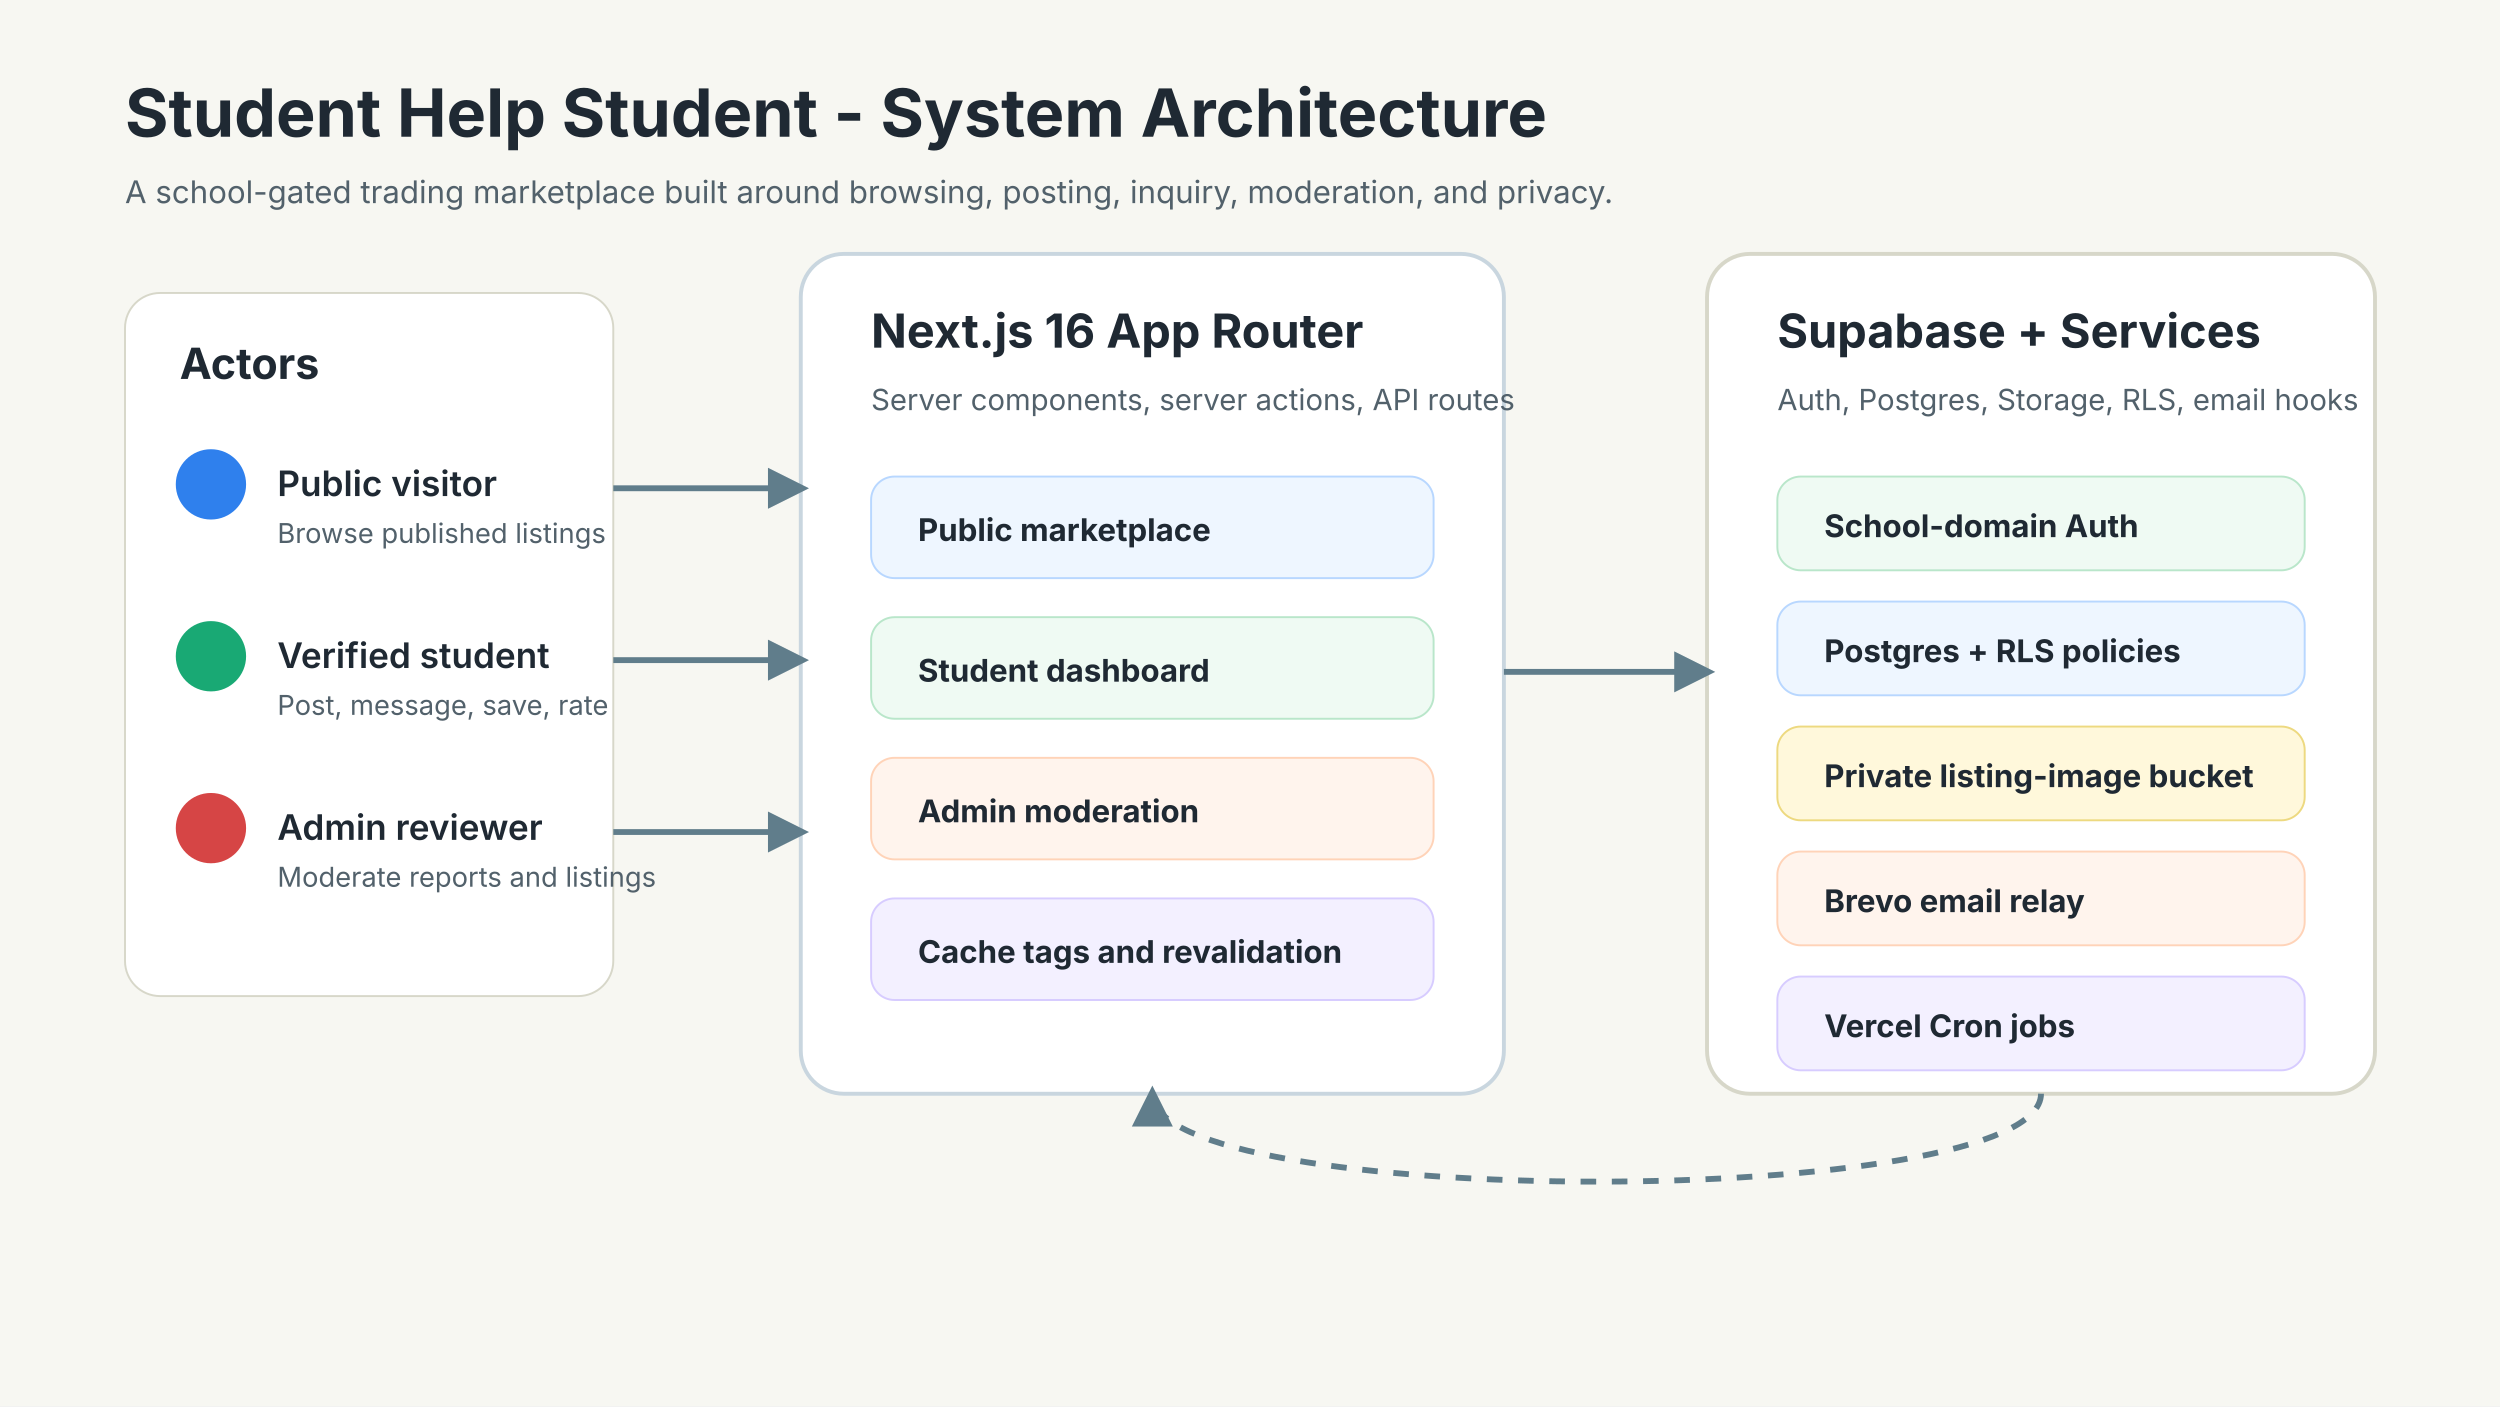
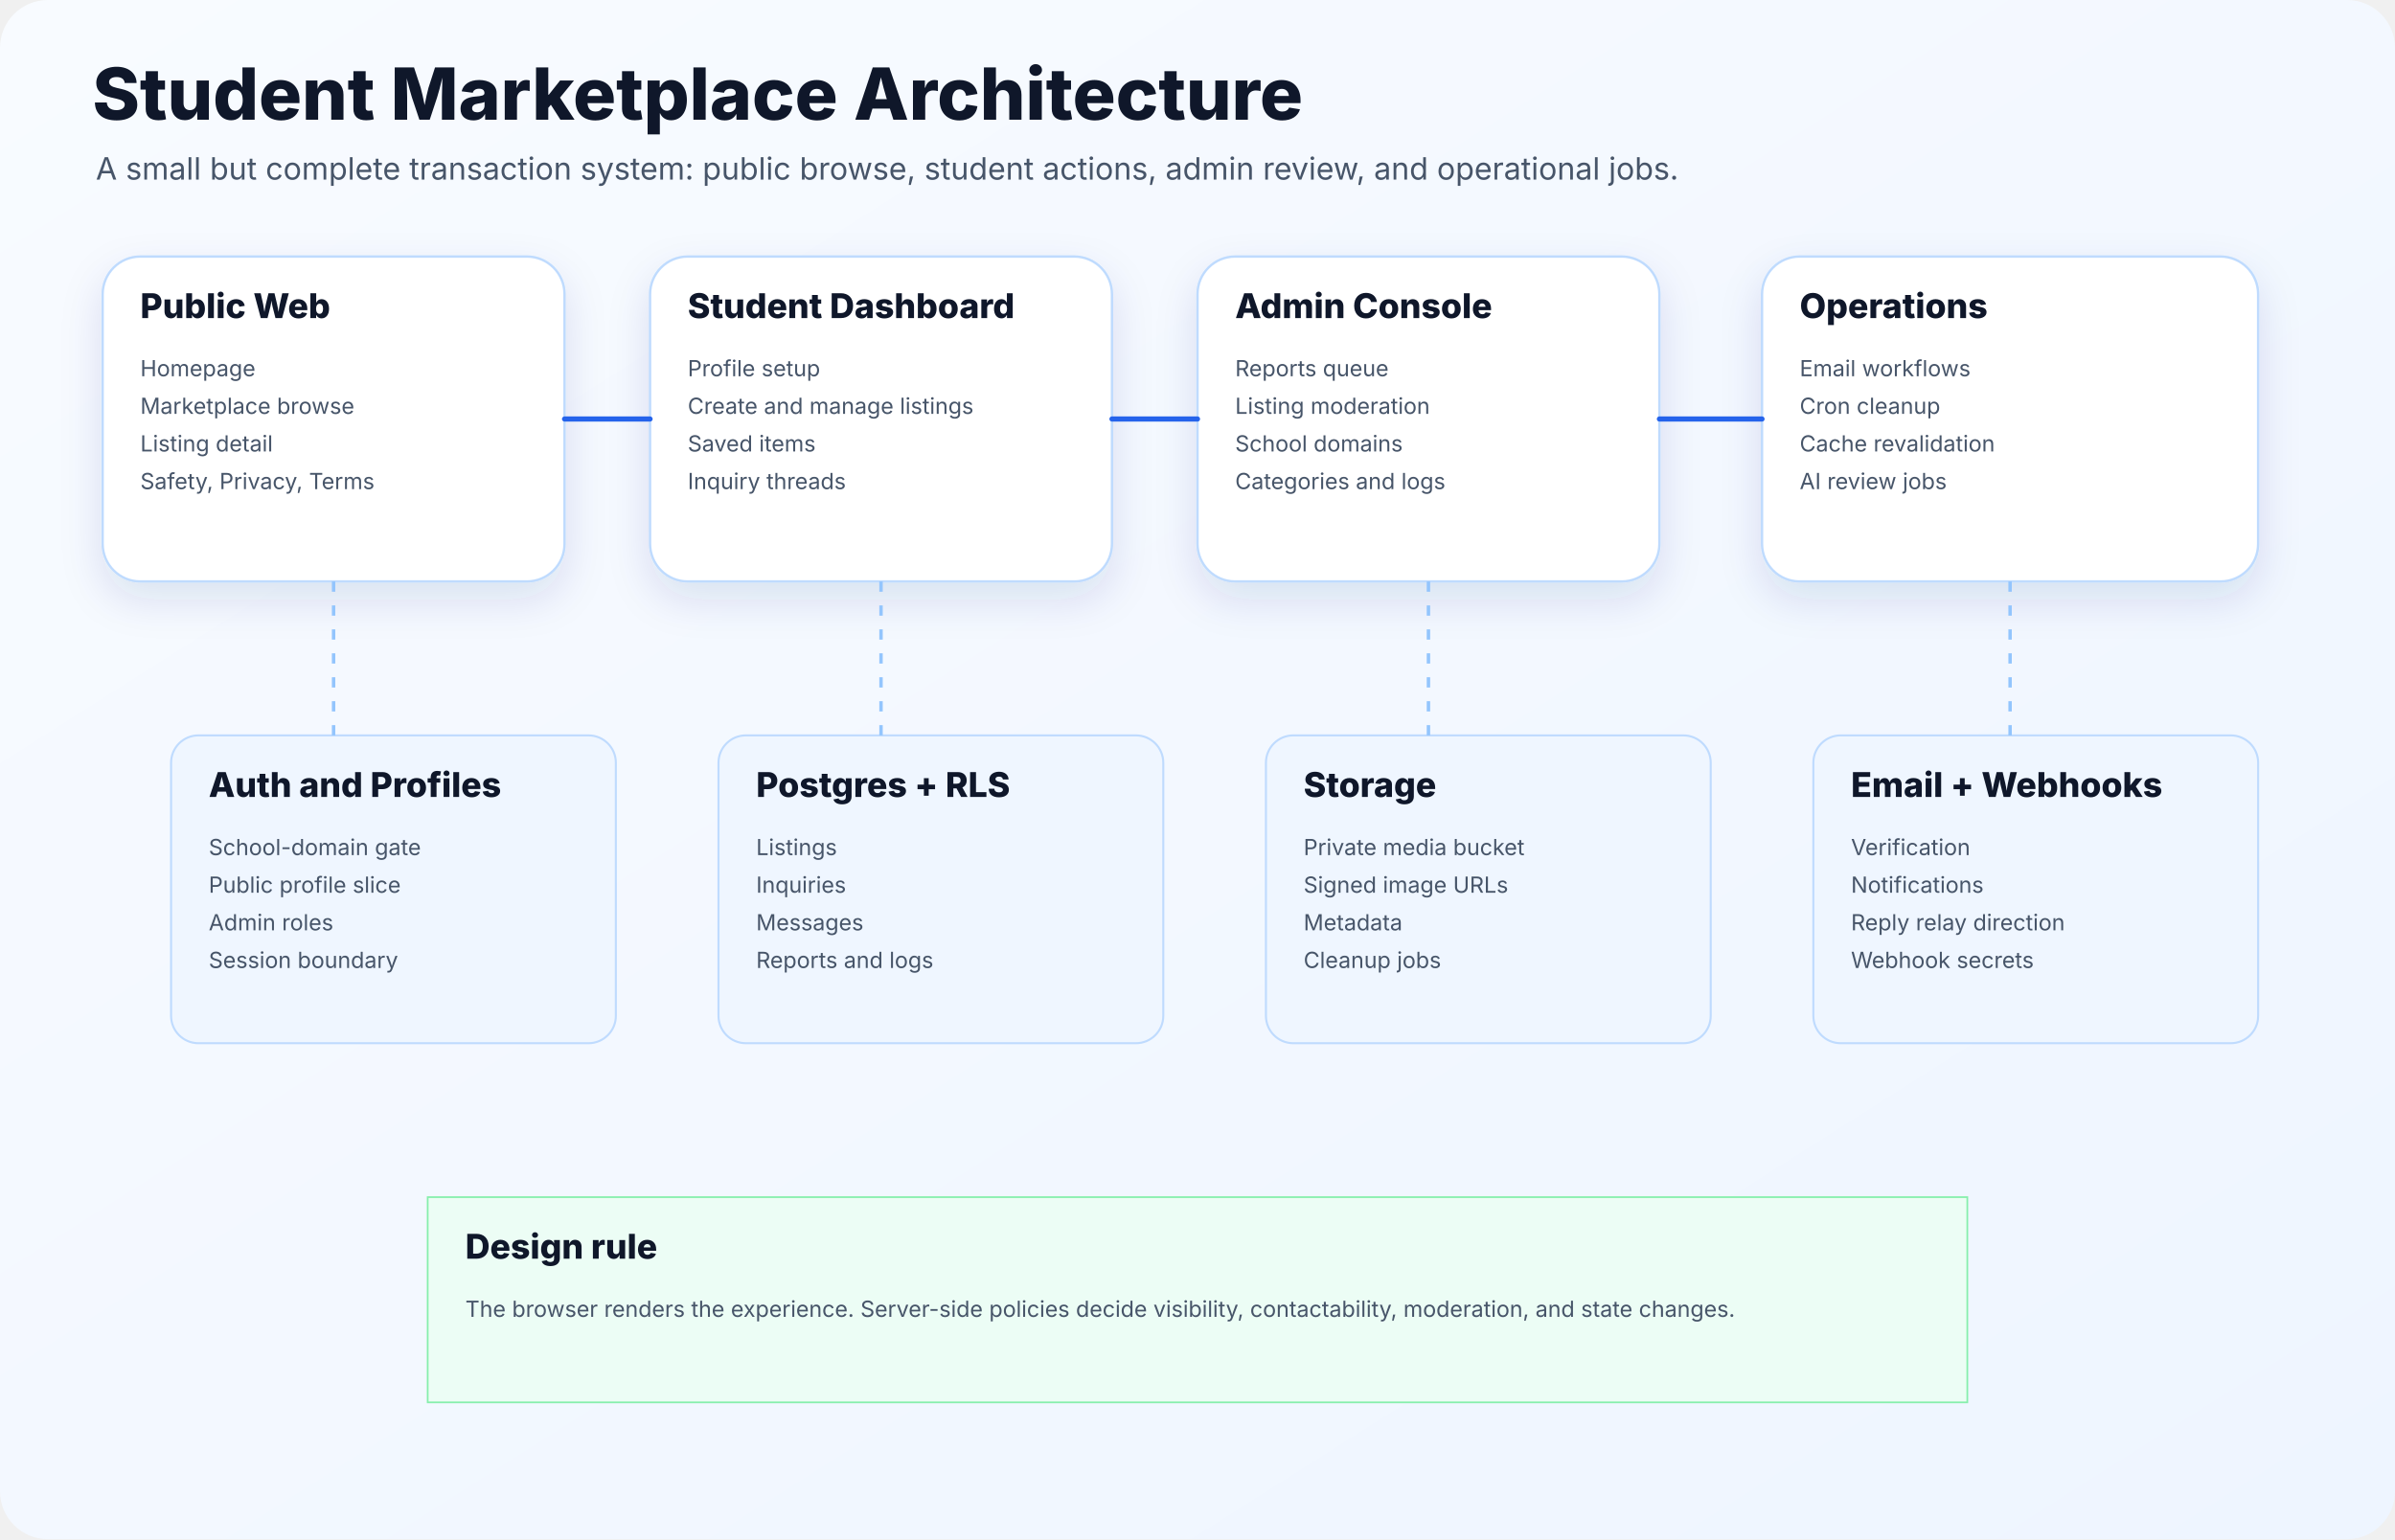
- <svg xmlns="http://www.w3.org/2000/svg" width="1280" height="720" viewBox="0 0 1280 720" role="img" aria-labelledby="title desc">
-   <rect width="1280" height="720" fill="#f7f7f2" />
-   <text x="64" y="70" font-family="Inter, Arial, sans-serif" font-size="34" font-weight="700" fill="#1f2933">Student Help Student - System Architecture</text>
-   <text x="64" y="104" font-family="Inter, Arial, sans-serif" font-size="16" fill="#52616b">A school-gated trading marketplace built around browsing, posting, inquiry, moderation, and privacy.</text>
-   <g font-family="Inter, Arial, sans-serif">
-     <rect x="64" y="150" width="250" height="360" rx="18" fill="#ffffff" stroke="#d7d7c9" />
-     <text x="92" y="194" font-size="22" font-weight="700" fill="#1f2933">Actors</text>
-     <circle cx="108" cy="248" r="18" fill="#2f80ed" />
-     <text x="142" y="254" font-size="18" font-weight="600" fill="#1f2933">Public visitor</text>
-     <text x="142" y="278" font-size="14" fill="#52616b">Browse published listings</text>
-     <circle cx="108" cy="336" r="18" fill="#19a974" />
-     <text x="142" y="342" font-size="18" font-weight="600" fill="#1f2933">Verified student</text>
-     <text x="142" y="366" font-size="14" fill="#52616b">Post, message, save, rate</text>
-     <circle cx="108" cy="424" r="18" fill="#d64545" />
-     <text x="142" y="430" font-size="18" font-weight="600" fill="#1f2933">Admin reviewer</text>
-     <text x="142" y="454" font-size="14" fill="#52616b">Moderate reports and listings</text>
-     <rect x="410" y="130" width="360" height="430" rx="22" fill="#ffffff" stroke="#c9d6df" stroke-width="2" />
-     <text x="446" y="178" font-size="24" font-weight="700" fill="#1f2933">Next.js 16 App Router</text>
-     <text x="446" y="210" font-size="15" fill="#52616b">Server components, server actions, API routes</text>
-     <rect x="446" y="244" width="288" height="52" rx="12" fill="#eef6ff" stroke="#b8d7ff" />
-     <text x="470" y="277" font-size="16" font-weight="700" fill="#1f2933">Public marketplace</text>
-     <rect x="446" y="316" width="288" height="52" rx="12" fill="#effaf3" stroke="#b9e6ca" />
-     <text x="470" y="349" font-size="16" font-weight="700" fill="#1f2933">Student dashboard</text>
-     <rect x="446" y="388" width="288" height="52" rx="12" fill="#fff4ed" stroke="#ffd3b8" />
-     <text x="470" y="421" font-size="16" font-weight="700" fill="#1f2933">Admin moderation</text>
-     <rect x="446" y="460" width="288" height="52" rx="12" fill="#f3f0ff" stroke="#d7ccff" />
-     <text x="470" y="493" font-size="16" font-weight="700" fill="#1f2933">Cache tags and revalidation</text>
-     <rect x="874" y="130" width="342" height="430" rx="22" fill="#ffffff" stroke="#d7d7c9" stroke-width="2" />
-     <text x="910" y="178" font-size="24" font-weight="700" fill="#1f2933">Supabase + Services</text>
-     <text x="910" y="210" font-size="15" fill="#52616b">Auth, Postgres, Storage, RLS, email hooks</text>
-     <rect x="910" y="244" width="270" height="48" rx="12" fill="#effaf3" stroke="#b9e6ca" />
-     <text x="934" y="275" font-size="16" font-weight="700" fill="#1f2933">School-domain Auth</text>
-     <rect x="910" y="308" width="270" height="48" rx="12" fill="#eef6ff" stroke="#b8d7ff" />
-     <text x="934" y="339" font-size="16" font-weight="700" fill="#1f2933">Postgres + RLS policies</text>
-     <rect x="910" y="372" width="270" height="48" rx="12" fill="#fff8db" stroke="#edd980" />
-     <text x="934" y="403" font-size="16" font-weight="700" fill="#1f2933">Private listing-image bucket</text>
-     <rect x="910" y="436" width="270" height="48" rx="12" fill="#fff4ed" stroke="#ffd3b8" />
-     <text x="934" y="467" font-size="16" font-weight="700" fill="#1f2933">Brevo email relay</text>
-     <rect x="910" y="500" width="270" height="48" rx="12" fill="#f3f0ff" stroke="#d7ccff" />
-     <text x="934" y="531" font-size="16" font-weight="700" fill="#1f2933">Vercel Cron jobs</text>
-     <path d="M314 250 C360 250, 370 250, 410 250" fill="none" stroke="#607d8b" stroke-width="3" marker-end="url(#arrow)" />
-     <path d="M314 338 C360 338, 370 338, 410 338" fill="none" stroke="#607d8b" stroke-width="3" marker-end="url(#arrow)" />
-     <path d="M314 426 C360 426, 370 426, 410 426" fill="none" stroke="#607d8b" stroke-width="3" marker-end="url(#arrow)" />
-     <path d="M770 344 C820 344, 830 344, 874 344" fill="none" stroke="#607d8b" stroke-width="3" marker-end="url(#arrow)" />
-     <path d="M1045 560 C1045 620, 590 620, 590 560" fill="none" stroke="#607d8b" stroke-width="3" stroke-dasharray="8 8" marker-end="url(#arrow)" />
-   </g>
+ <svg xmlns="http://www.w3.org/2000/svg" width="1400" height="900" viewBox="0 0 1400 900">
  <defs>
-     <marker id="arrow" viewBox="0 0 10 10" refX="8" refY="5" markerWidth="7" markerHeight="7" orient="auto-start-reverse">
-       <path d="M 0 0 L 10 5 L 0 10 z" fill="#607d8b" />
-     </marker>
+     <linearGradient id="bg" x1="0" y1="0" x2="1" y2="1">
+       <stop offset="0%" stop-color="#f8fbff" />
+       <stop offset="100%" stop-color="#eef5ff" />
+     </linearGradient>
+     <linearGradient id="blue" x1="0" y1="0" x2="1" y2="1">
+       <stop offset="0%" stop-color="#2563eb" />
+       <stop offset="100%" stop-color="#60a5fa" />
+     </linearGradient>
+     <filter id="shadow" x="-20%" y="-20%" width="140%" height="140%">
+       <feDropShadow dx="0" dy="10" stdDeviation="12" flood-color="#1e3a8a" flood-opacity="0.12" />
+     </filter>
+     <style>
+       .title{font-family:Inter,Segoe UI,Arial,sans-serif;font-size:42px;font-weight:800;fill:#0f172a}
+       .sub{font-family:Inter,Segoe UI,Arial,sans-serif;font-size:18px;fill:#475569}
+       .h{font-family:Inter,Segoe UI,Arial,sans-serif;font-size:20px;font-weight:800;fill:#0f172a}
+       .t{font-family:Inter,Segoe UI,Arial,sans-serif;font-size:15px;fill:#334155}
+       .small{font-family:Inter,Segoe UI,Arial,sans-serif;font-size:13px;fill:#475569}
+       .label{font-family:Inter,Segoe UI,Arial,sans-serif;font-size:14px;font-weight:700;fill:#1d4ed8}
+       .card{fill:#ffffff;stroke:#bfdbfe;stroke-width:1.4;rx:22;filter:url(#shadow)}
+       .soft{fill:#eff6ff;stroke:#bfdbfe;stroke-width:1.2;rx:16}
+       .green{fill:#ecfdf5;stroke:#86efac}
+       .orange{fill:#fff7ed;stroke:#fdba74}
+       .purple{fill:#f5f3ff;stroke:#c4b5fd}
+       .red{fill:#fff1f2;stroke:#fda4af}
+       .line{stroke:#2563eb;stroke-width:3;fill:none;stroke-linecap:round;stroke-linejoin:round}
+       .dash{stroke:#93c5fd;stroke-width:2;stroke-dasharray:6 8;fill:none}
+     </style>
  </defs>
+   <rect width="1400" height="900" rx="28" fill="url(#bg)" />
+   <text x="54" y="70" class="title">Student Marketplace Architecture</text>
+   <text x="56" y="105" class="sub">A small but complete transaction system: public browse, student actions, admin review, and operational jobs.</text>
+   <rect x="60" y="150" width="270" height="190" class="card" />
+   <text x="82" y="186" class="h">Public Web</text>
+   <text x="82" y="220" class="small">Homepage</text>
+   <text x="82" y="242" class="small">Marketplace browse</text>
+   <text x="82" y="264" class="small">Listing detail</text>
+   <text x="82" y="286" class="small">Safety, Privacy, Terms</text>
+   <rect x="380" y="150" width="270" height="190" class="card" />
+   <text x="402" y="186" class="h">Student Dashboard</text>
+   <text x="402" y="220" class="small">Profile setup</text>
+   <text x="402" y="242" class="small">Create and manage listings</text>
+   <text x="402" y="264" class="small">Saved items</text>
+   <text x="402" y="286" class="small">Inquiry threads</text>
+   <rect x="700" y="150" width="270" height="190" class="card" />
+   <text x="722" y="186" class="h">Admin Console</text>
+   <text x="722" y="220" class="small">Reports queue</text>
+   <text x="722" y="242" class="small">Listing moderation</text>
+   <text x="722" y="264" class="small">School domains</text>
+   <text x="722" y="286" class="small">Categories and logs</text>
+   <rect x="1030" y="150" width="290" height="190" class="card" />
+   <text x="1052" y="186" class="h">Operations</text>
+   <text x="1052" y="220" class="small">Email workflows</text>
+   <text x="1052" y="242" class="small">Cron cleanup</text>
+   <text x="1052" y="264" class="small">Cache revalidation</text>
+   <text x="1052" y="286" class="small">AI review jobs</text>
+   <path d="M330 245 H380" class="line" />
+   <path d="M650 245 H700" class="line" />
+   <path d="M970 245 H1030" class="line" />
+   <rect x="100" y="430" width="260" height="180" class="soft" />
+   <text x="122" y="466" class="h">Auth and Profiles</text>
+   <text x="122" y="500" class="small">School-domain gate</text>
+   <text x="122" y="522" class="small">Public profile slice</text>
+   <text x="122" y="544" class="small">Admin roles</text>
+   <text x="122" y="566" class="small">Session boundary</text>
+   <rect x="420" y="430" width="260" height="180" class="soft" />
+   <text x="442" y="466" class="h">Postgres + RLS</text>
+   <text x="442" y="500" class="small">Listings</text>
+   <text x="442" y="522" class="small">Inquiries</text>
+   <text x="442" y="544" class="small">Messages</text>
+   <text x="442" y="566" class="small">Reports and logs</text>
+   <rect x="740" y="430" width="260" height="180" class="soft" />
+   <text x="762" y="466" class="h">Storage</text>
+   <text x="762" y="500" class="small">Private media bucket</text>
+   <text x="762" y="522" class="small">Signed image URLs</text>
+   <text x="762" y="544" class="small">Metadata</text>
+   <text x="762" y="566" class="small">Cleanup jobs</text>
+   <rect x="1060" y="430" width="260" height="180" class="soft" />
+   <text x="1082" y="466" class="h">Email + Webhooks</text>
+   <text x="1082" y="500" class="small">Verification</text>
+   <text x="1082" y="522" class="small">Notifications</text>
+   <text x="1082" y="544" class="small">Reply relay direction</text>
+   <text x="1082" y="566" class="small">Webhook secrets</text>
+   <path d="M195 340 V430" class="dash" />
+   <path d="M515 340 V430" class="dash" />
+   <path d="M835 340 V430" class="dash" />
+   <path d="M1175 340 V430" class="dash" />
+   <rect x="250" y="700" width="900" height="120" class="green" />
+   <text x="272" y="736" class="h">Design rule</text>
+   <text x="272" y="770" class="small">The browser renders the experience. Server-side policies decide visibility, contactability, moderation, and state changes.</text>
</svg>
